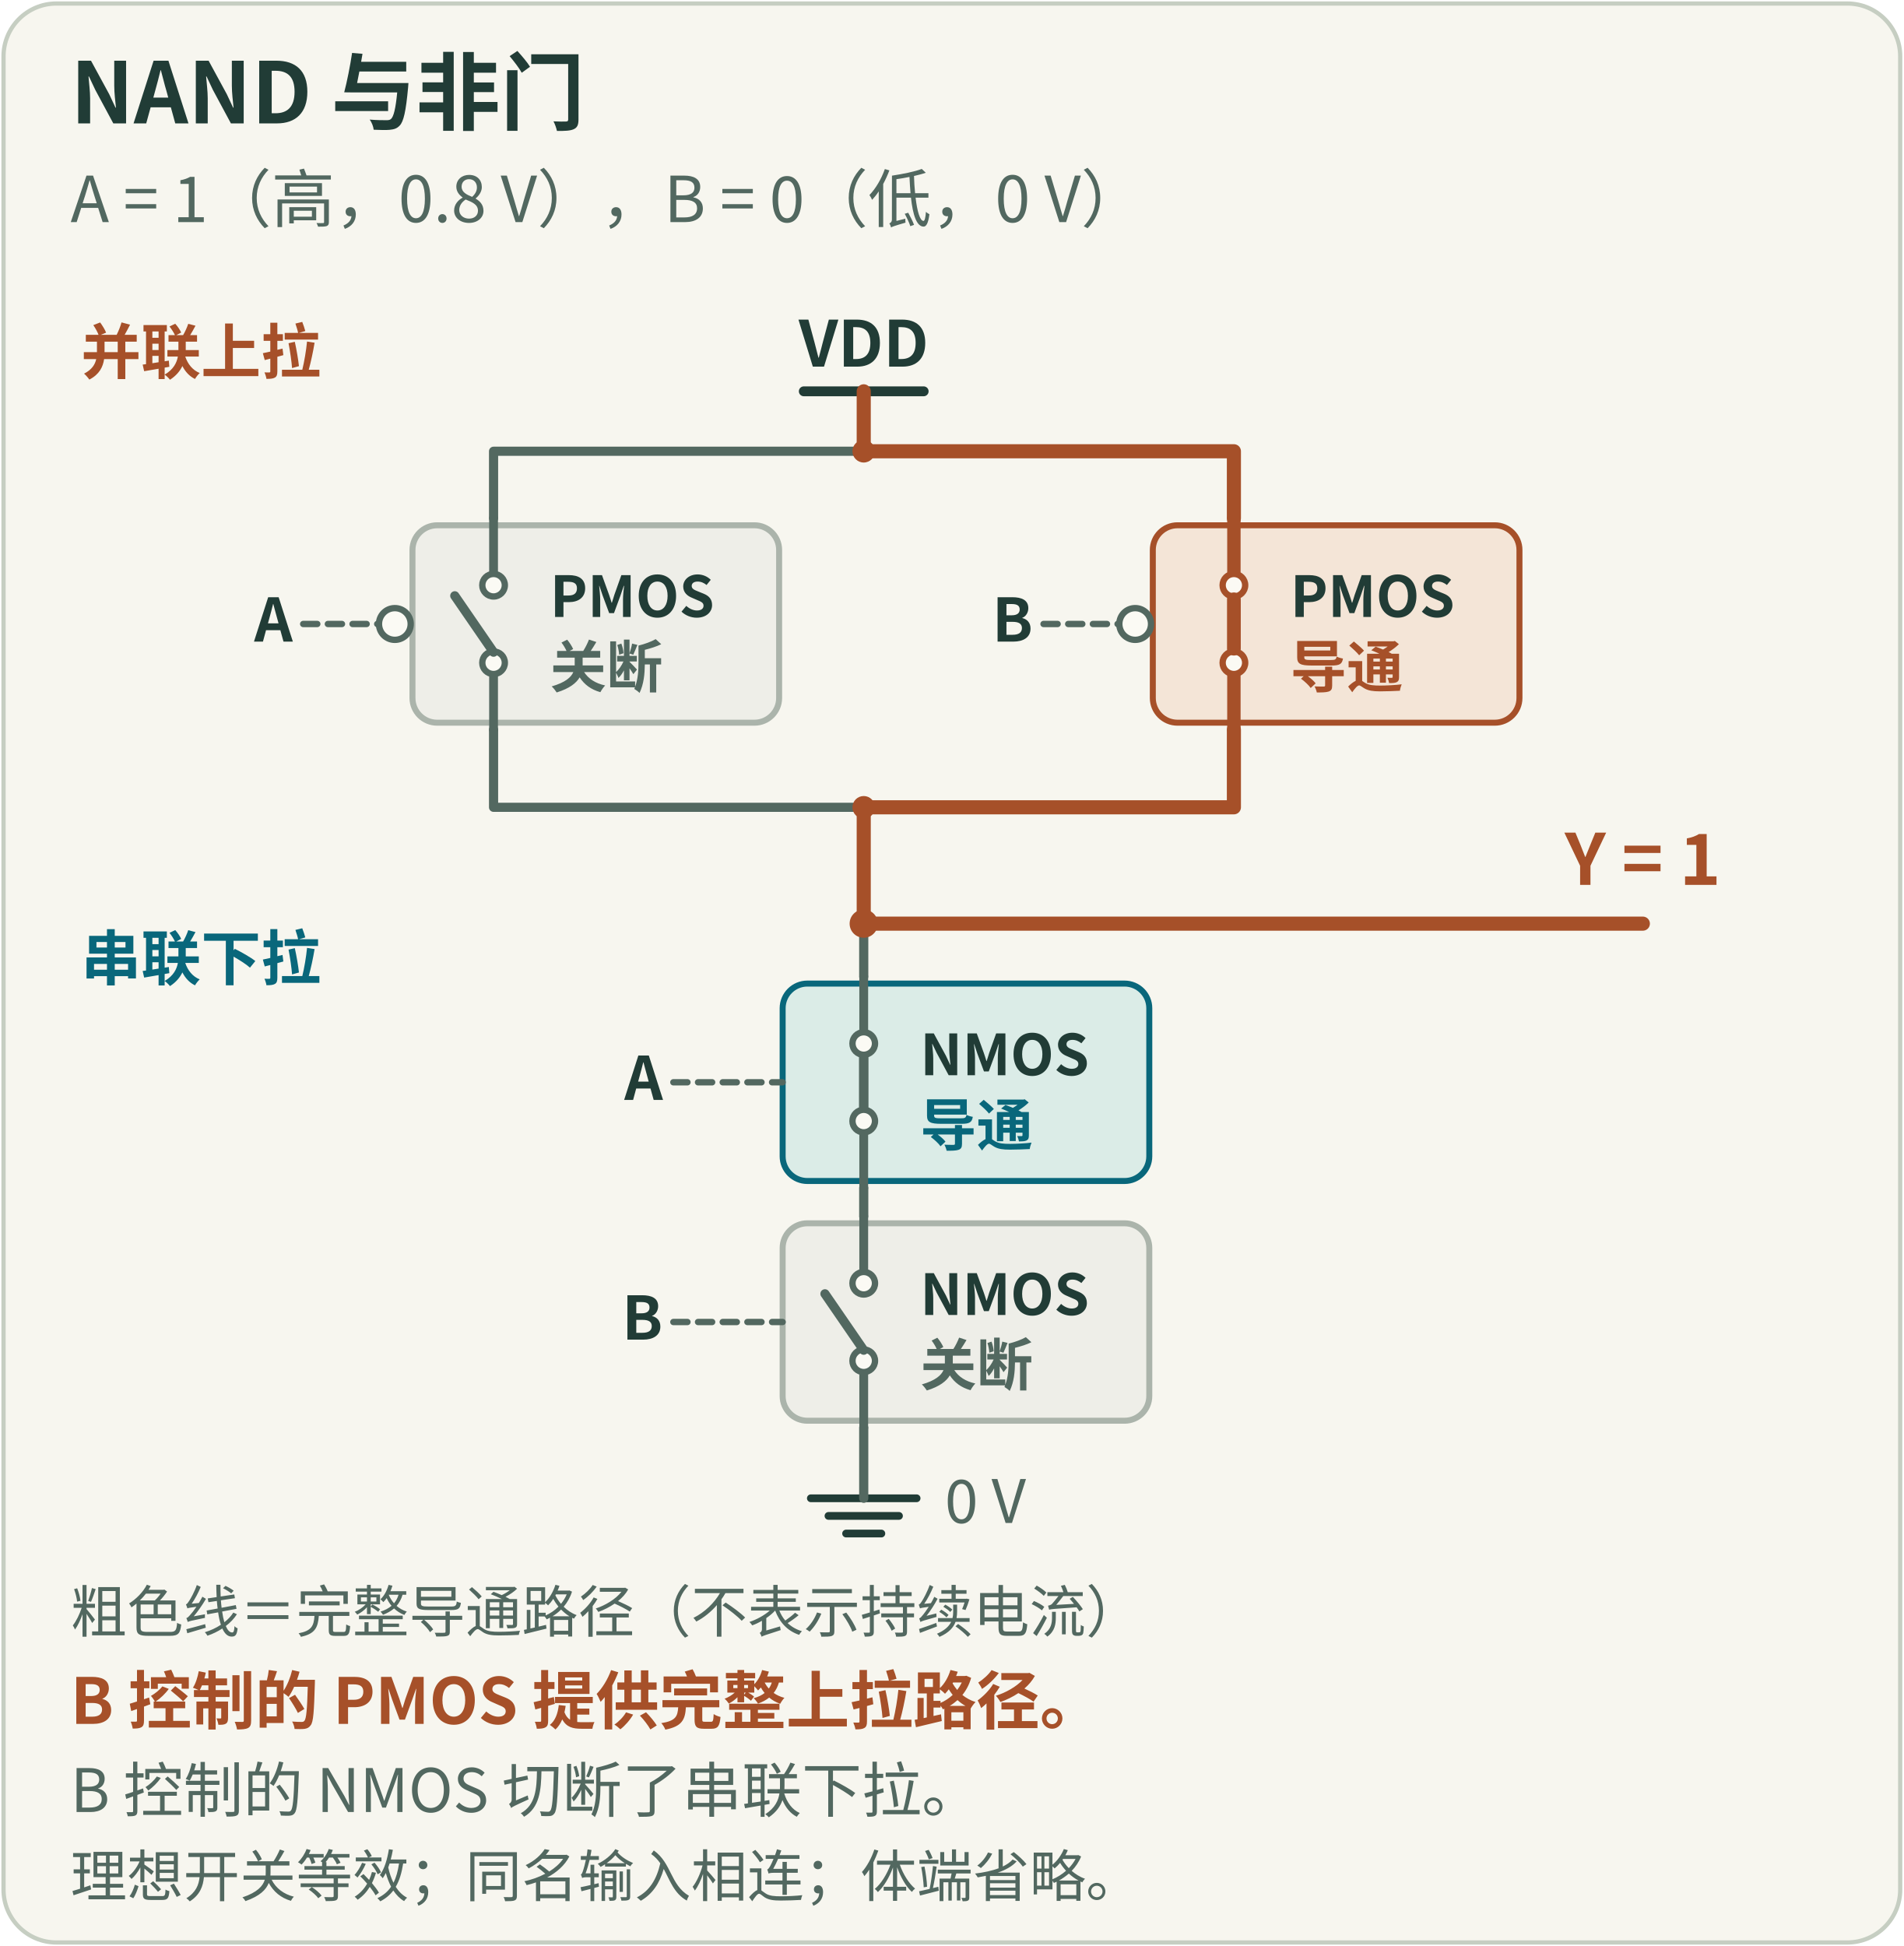
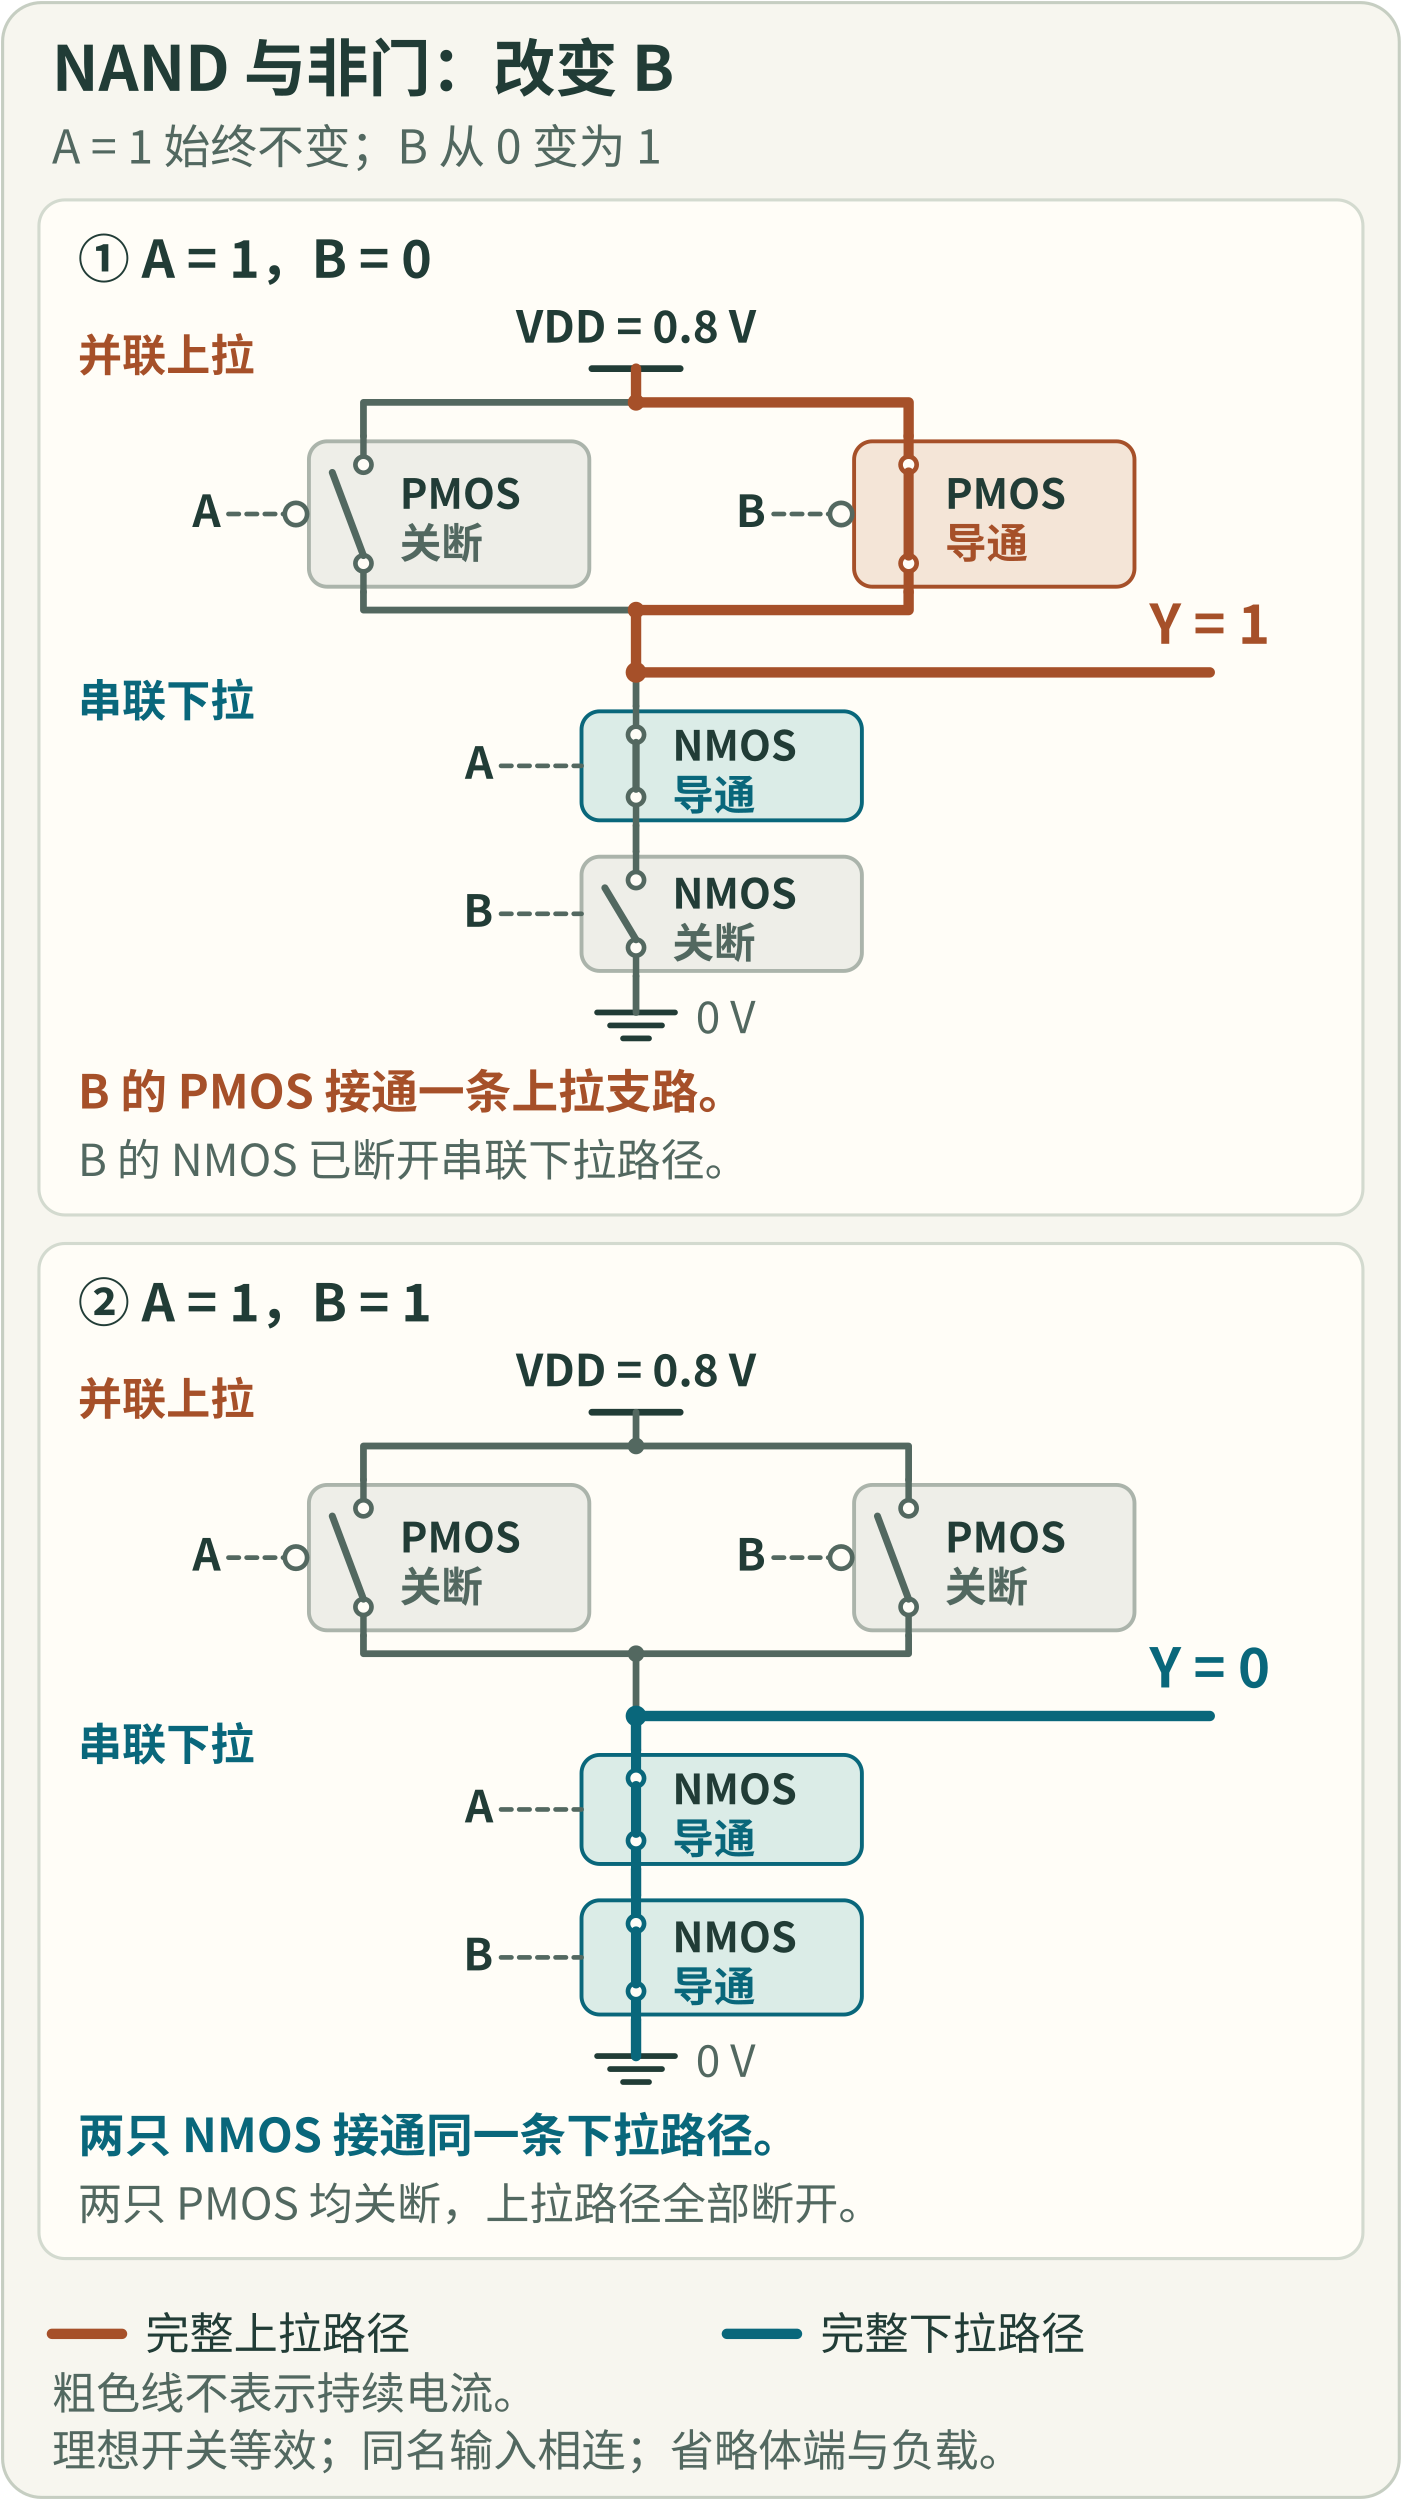
- <svg xmlns="http://www.w3.org/2000/svg" width="540" height="552" viewBox="0 0 540 552" xml:lang="zh-CN" role="img" aria-labelledby="title desc">
+ <svg xmlns="http://www.w3.org/2000/svg" width="540" height="963" viewBox="0 0 540 963" xml:lang="zh-CN" role="img" aria-labelledby="title desc">
  <defs>
-     <marker id="ink" markerWidth="7" markerHeight="7" refX="5.5" refY="3.5" orient="auto" markerUnits="userSpaceOnUse">
-       <path d="M0 0L6 3.5L0 7Z" fill="#213c36" />
-     </marker>
-     <marker id="muted" markerWidth="7" markerHeight="7" refX="5.5" refY="3.5" orient="auto" markerUnits="userSpaceOnUse">
-       <path d="M0 0L6 3.5L0 7Z" fill="#526860" />
-     </marker>
-     <marker id="teal" markerWidth="7" markerHeight="7" refX="5.5" refY="3.5" orient="auto" markerUnits="userSpaceOnUse">
-       <path d="M0 0L6 3.5L0 7Z" fill="#09677b" />
-     </marker>
-     <marker id="rust" markerWidth="7" markerHeight="7" refX="5.5" refY="3.5" orient="auto" markerUnits="userSpaceOnUse">
-       <path d="M0 0L6 3.5L0 7Z" fill="#a65029" />
+     <marker id="current" markerWidth="8" markerHeight="8" refX="7.2" refY="4" orient="auto">
+       <path d="M0 0L8 4L0 8Z" fill="#a65029" />
    </marker>
  </defs>
-   <rect x="1" y="1" width="538" height="550" rx="15" fill="#f7f6ef" stroke="#c6cec2" stroke-width="1.2" />
-   <g font-family="system-ui, 'Noto Sans CJK SC', 'Microsoft YaHei', sans-serif">
-     <text x="20" y="35" font-size="24" fill="#213c36" font-weight="700" text-anchor="start">NAND 与非门</text>
-     <text x="20" y="63" font-size="18" fill="#526860" font-weight="400" text-anchor="start">A = 1（高，0.8 V），B = 0（低，0 V）</text>
-     <text x="245" y="104" font-size="18" fill="#213c36" font-weight="700" text-anchor="middle">VDD</text>
-     <path d="M228 111H262" stroke="#213c36" stroke-width="2.8" fill="none" stroke-linecap="round" stroke-linejoin="round" />
-     <path d="M230 425H260M235 430H255M240 435H250" stroke="#213c36" stroke-width="2.2" fill="none" stroke-linecap="round" stroke-linejoin="round" />
-     <text x="268" y="432" font-size="17" fill="#526860" font-weight="400" text-anchor="start">0 V</text>
-     <path d="M245 111V128M140 128H350M140 128V147M350 128V147M140 207V229M350 207V229M140 229H350M245 229V262" stroke="#536860" stroke-width="2.6" fill="none" stroke-linecap="round" stroke-linejoin="round" />
-     <path d="M245 262V277M245 337V345M245 405V425" stroke="#536860" stroke-width="2.6" fill="none" stroke-linecap="round" stroke-linejoin="round" />
-     <path d="M245 262H466" stroke="#536860" stroke-width="2.6" fill="none" stroke-linecap="round" stroke-linejoin="round" />
-     <path d="M245 111V128H350V147M350 207V229H245V262H466" stroke="#a65029" stroke-width="4.0" fill="none" stroke-linecap="round" stroke-linejoin="round" />
-     <circle cx="245" cy="128" r="3.2" fill="#a65029" stroke="none" stroke-width="1.6" />
-     <circle cx="245" cy="229" r="3.2" fill="#a65029" stroke="none" stroke-width="1.6" />
-     <circle cx="245" cy="262" r="4" fill="#a65029" stroke="none" stroke-width="1.6" />
-     <rect x="117" y="149" width="104" height="56" rx="7" fill="#eeeee8" stroke="#abb4ab" stroke-width="1.7" />
-     <path d="M140 147V165" stroke="#536860" stroke-width="2.5" fill="none" stroke-linecap="round" stroke-linejoin="round" />
-     <path d="M140 189V207" stroke="#536860" stroke-width="2.5" fill="none" stroke-linecap="round" stroke-linejoin="round" />
-     <circle cx="140" cy="166" r="3.2" fill="#fbfaf4" stroke="#536860" stroke-width="1.8" />
-     <circle cx="140" cy="188" r="3.2" fill="#fbfaf4" stroke="#536860" stroke-width="1.8" />
-     <path d="M140 185L129 169" stroke="#526860" stroke-width="2.6" fill="none" stroke-linecap="round" stroke-linejoin="round" />
-     <path d="M86 177H107" stroke="#536860" stroke-width="1.8" fill="none" stroke-linecap="round" stroke-linejoin="round" stroke-dasharray="4 3" />
-     <circle cx="112" cy="177" r="4.5" fill="#fbfaf4" stroke="#536860" stroke-width="1.8" />
-     <text x="83" y="182" font-size="17" fill="#213c36" font-weight="650" text-anchor="end">A</text>
-     <text x="156" y="175" font-size="16" fill="#213c36" font-weight="700" text-anchor="start">PMOS</text>
-     <text x="156" y="195" font-size="16" fill="#526860" font-weight="650" text-anchor="start">关断</text>
-     <rect x="327" y="149" width="104" height="56" rx="7" fill="#f4e5d7" stroke="#a65029" stroke-width="1.7" />
-     <path d="M350 147V165" stroke="#a65029" stroke-width="3.8" fill="none" stroke-linecap="round" stroke-linejoin="round" />
-     <path d="M350 189V207" stroke="#a65029" stroke-width="3.8" fill="none" stroke-linecap="round" stroke-linejoin="round" />
-     <circle cx="350" cy="166" r="3.2" fill="#fbfaf4" stroke="#a65029" stroke-width="1.8" />
-     <circle cx="350" cy="188" r="3.2" fill="#fbfaf4" stroke="#a65029" stroke-width="1.8" />
-     <path d="M350 170V184" stroke="#a65029" stroke-width="3.9" fill="none" stroke-linecap="round" stroke-linejoin="round" />
-     <path d="M296 177H317" stroke="#536860" stroke-width="1.8" fill="none" stroke-linecap="round" stroke-linejoin="round" stroke-dasharray="4 3" />
-     <circle cx="322" cy="177" r="4.5" fill="#fbfaf4" stroke="#536860" stroke-width="1.8" />
-     <text x="293" y="182" font-size="17" fill="#213c36" font-weight="650" text-anchor="end">B</text>
-     <text x="366" y="175" font-size="16" fill="#213c36" font-weight="700" text-anchor="start">PMOS</text>
-     <text x="366" y="195" font-size="16" fill="#a65029" font-weight="650" text-anchor="start">导通</text>
-     <rect x="222" y="279" width="104" height="56" rx="7" fill="#dbece7" stroke="#09677b" stroke-width="1.7" />
-     <path d="M245 277V295" stroke="#536860" stroke-width="2.5" fill="none" stroke-linecap="round" stroke-linejoin="round" />
-     <path d="M245 319V337" stroke="#536860" stroke-width="2.5" fill="none" stroke-linecap="round" stroke-linejoin="round" />
-     <circle cx="245" cy="296" r="3.2" fill="#fbfaf4" stroke="#536860" stroke-width="1.8" />
-     <circle cx="245" cy="318" r="3.2" fill="#fbfaf4" stroke="#536860" stroke-width="1.8" />
-     <path d="M245 300V314" stroke="#536860" stroke-width="2.7" fill="none" stroke-linecap="round" stroke-linejoin="round" />
-     <path d="M191 307H222" stroke="#536860" stroke-width="1.8" fill="none" stroke-linecap="round" stroke-linejoin="round" stroke-dasharray="4 3" />
-     <text x="188" y="312" font-size="17" fill="#213c36" font-weight="650" text-anchor="end">A</text>
-     <text x="261" y="305" font-size="16" fill="#213c36" font-weight="700" text-anchor="start">NMOS</text>
-     <text x="261" y="325" font-size="16" fill="#09677b" font-weight="650" text-anchor="start">导通</text>
-     <rect x="222" y="347" width="104" height="56" rx="7" fill="#eeeee8" stroke="#abb4ab" stroke-width="1.7" />
-     <path d="M245 345V363" stroke="#536860" stroke-width="2.5" fill="none" stroke-linecap="round" stroke-linejoin="round" />
-     <path d="M245 387V405" stroke="#536860" stroke-width="2.5" fill="none" stroke-linecap="round" stroke-linejoin="round" />
-     <circle cx="245" cy="364" r="3.2" fill="#fbfaf4" stroke="#536860" stroke-width="1.8" />
-     <circle cx="245" cy="386" r="3.2" fill="#fbfaf4" stroke="#536860" stroke-width="1.8" />
-     <path d="M245 383L234 367" stroke="#526860" stroke-width="2.6" fill="none" stroke-linecap="round" stroke-linejoin="round" />
-     <path d="M191 375H222" stroke="#536860" stroke-width="1.8" fill="none" stroke-linecap="round" stroke-linejoin="round" stroke-dasharray="4 3" />
-     <text x="188" y="380" font-size="17" fill="#213c36" font-weight="650" text-anchor="end">B</text>
-     <text x="261" y="373" font-size="16" fill="#213c36" font-weight="700" text-anchor="start">NMOS</text>
-     <text x="261" y="393" font-size="16" fill="#526860" font-weight="650" text-anchor="start">关断</text>
-     <text x="23" y="106" font-size="17" fill="#a65029" font-weight="700" text-anchor="start">并联上拉</text>
-     <text x="23" y="278" font-size="17" fill="#09677b" font-weight="700" text-anchor="start">串联下拉</text>
-     <text x="466" y="251" font-size="20" fill="#a65029" font-weight="700" text-anchor="middle">Y = 1</text>
-     <text x="20" y="489" font-size="18" fill="#a65029" font-weight="700" text-anchor="start">B 控制的 PMOS 提供完整上拉路径。</text>
-     <text x="20" y="514" font-size="17" fill="#526860" font-weight="400" text-anchor="start">B 控制的 NMOS 切断了串联下拉。</text>
-     <text x="20" y="463" font-size="16" fill="#526860" font-weight="400" text-anchor="start">粗色线＝完整导通路径（不表示持续电流）</text>
-     <text x="20" y="538" font-size="16" fill="#526860" font-weight="400" text-anchor="start">理想开关等效；同名输入相连；体端省略。</text>
+   <rect x="1" y="1" width="538" height="961" rx="15" fill="#f7f6ef" stroke="#c6cec2" stroke-width="1.2" />
+   <g font-family="system-ui, 'Noto Sans CJK SC', 'Microsoft YaHei', sans-serif" fill="#213c36">
+     <text x="20" y="35" font-size="24" fill="#213c36" font-weight="700" text-anchor="start">NAND 与非门：改变 B</text>
+     <text x="20" y="63" font-size="18" fill="#526860" font-weight="400" text-anchor="start">A = 1 始终不变；B 从 0 变为 1</text>
+     <rect x="15" y="77" width="510" height="391" rx="10" fill="#fffdf7" stroke="#d3dacf" stroke-width="1.2" />
+     <text x="30" y="107" font-size="20" fill="#213c36" font-weight="700" text-anchor="start">① A = 1，B = 0</text>
+     <text x="245" y="132" font-size="17" fill="#213c36" font-weight="650" text-anchor="middle">VDD = 0.8 V</text>
+     <path d="M228 142H262" fill="none" stroke="#213c36" stroke-width="2.6" stroke-linecap="round" stroke-linejoin="round" />
+     <path d="M230 390H260M235 395H255M240 400H250" fill="none" stroke="#213c36" stroke-width="2.2" stroke-linecap="round" stroke-linejoin="round" />
+     <text x="268" y="398" font-size="17" fill="#526860" font-weight="400" text-anchor="start">0 V</text>
+     <path d="M245 142V155M140 155H350M140 155V168M350 155V168M140 228V235M350 228V235M140 235H350M245 235V259V272M245 318V328M245 376V390" fill="none" stroke="#536860" stroke-width="2.6" stroke-linecap="round" stroke-linejoin="round" />
+     <path d="M245 142V155H350V168M350 228V235H245V259" fill="none" stroke="#a65029" stroke-width="4" stroke-linecap="round" stroke-linejoin="round" />
+     <circle cx="245" cy="155" r="3.2" fill="#a65029" stroke="none" stroke-width="1.8" />
+     <circle cx="245" cy="235" r="3.2" fill="#a65029" stroke="none" stroke-width="1.8" />
+     <rect x="119" y="170" width="108" height="56" rx="7" fill="#eeeee8" stroke="#abb4ab" stroke-width="1.5" />
+     <path d="M140 168V179M140 217V228" fill="none" stroke="#536860" stroke-width="2.5" stroke-linecap="round" stroke-linejoin="round" />
+     <circle cx="140" cy="179" r="3.1" fill="#fffdf7" stroke="#536860" stroke-width="1.8" />
+     <circle cx="140" cy="217" r="3.1" fill="#fffdf7" stroke="#536860" stroke-width="1.8" />
+     <path d="M140 214L128 182" fill="none" stroke="#526860" stroke-width="2.7" stroke-linecap="round" stroke-linejoin="round" />
+     <path d="M88 198.0H109" fill="none" stroke="#536860" stroke-width="1.8" stroke-linecap="round" stroke-linejoin="round" stroke-dasharray="4 3" />
+     <circle cx="114" cy="198.0" r="4.3" fill="#fffdf7" stroke="#536860" stroke-width="1.8" />
+     <text x="85" y="203.0" font-size="17" fill="#213c36" font-weight="650" text-anchor="end">A</text>
+     <text x="154" y="196.0" font-size="16" fill="#213c36" font-weight="700" text-anchor="start">PMOS</text>
+     <text x="154" y="215.0" font-size="16" fill="#526860" font-weight="650" text-anchor="start">关断</text>
+     <rect x="329" y="170" width="108" height="56" rx="7" fill="#f4e5d7" stroke="#a65029" stroke-width="1.5" />
+     <path d="M350 168V179M350 217V228" fill="none" stroke="#a65029" stroke-width="3.9" stroke-linecap="round" stroke-linejoin="round" />
+     <circle cx="350" cy="179" r="3.1" fill="#fffdf7" stroke="#a65029" stroke-width="1.8" />
+     <circle cx="350" cy="217" r="3.1" fill="#fffdf7" stroke="#a65029" stroke-width="1.8" />
+     <path d="M350 182V214" fill="none" stroke="#a65029" stroke-width="3.9" stroke-linecap="round" stroke-linejoin="round" />
+     <path d="M298 198.0H319" fill="none" stroke="#536860" stroke-width="1.8" stroke-linecap="round" stroke-linejoin="round" stroke-dasharray="4 3" />
+     <circle cx="324" cy="198.0" r="4.3" fill="#fffdf7" stroke="#536860" stroke-width="1.8" />
+     <text x="295" y="203.0" font-size="17" fill="#213c36" font-weight="650" text-anchor="end">B</text>
+     <text x="364" y="196.0" font-size="16" fill="#213c36" font-weight="700" text-anchor="start">PMOS</text>
+     <text x="364" y="215.0" font-size="16" fill="#a65029" font-weight="650" text-anchor="start">导通</text>
+     <rect x="224" y="274" width="108" height="42" rx="7" fill="#dbece7" stroke="#09677b" stroke-width="1.5" />
+     <path d="M245 272V283M245 307V318" fill="none" stroke="#536860" stroke-width="2.5" stroke-linecap="round" stroke-linejoin="round" />
+     <circle cx="245" cy="283" r="3.1" fill="#fffdf7" stroke="#536860" stroke-width="1.8" />
+     <circle cx="245" cy="307" r="3.1" fill="#fffdf7" stroke="#536860" stroke-width="1.8" />
+     <path d="M245 286V304" fill="none" stroke="#536860" stroke-width="2.8" stroke-linecap="round" stroke-linejoin="round" />
+     <path d="M193 295.0H224" fill="none" stroke="#536860" stroke-width="1.8" stroke-linecap="round" stroke-linejoin="round" stroke-dasharray="4 3" />
+     <text x="190" y="300.0" font-size="17" fill="#213c36" font-weight="650" text-anchor="end">A</text>
+     <text x="259" y="293.0" font-size="16" fill="#213c36" font-weight="700" text-anchor="start">NMOS</text>
+     <text x="259" y="312.0" font-size="16" fill="#09677b" font-weight="650" text-anchor="start">导通</text>
+     <rect x="224" y="330" width="108" height="44" rx="7" fill="#eeeee8" stroke="#abb4ab" stroke-width="1.5" />
+     <path d="M245 328V339M245 365V376" fill="none" stroke="#536860" stroke-width="2.5" stroke-linecap="round" stroke-linejoin="round" />
+     <circle cx="245" cy="339" r="3.1" fill="#fffdf7" stroke="#536860" stroke-width="1.8" />
+     <circle cx="245" cy="365" r="3.1" fill="#fffdf7" stroke="#536860" stroke-width="1.8" />
+     <path d="M245 362L233 342" fill="none" stroke="#526860" stroke-width="2.7" stroke-linecap="round" stroke-linejoin="round" />
+     <path d="M193 352.0H224" fill="none" stroke="#536860" stroke-width="1.8" stroke-linecap="round" stroke-linejoin="round" stroke-dasharray="4 3" />
+     <text x="190" y="357.0" font-size="17" fill="#213c36" font-weight="650" text-anchor="end">B</text>
+     <text x="259" y="350.0" font-size="16" fill="#213c36" font-weight="700" text-anchor="start">NMOS</text>
+     <text x="259" y="369.0" font-size="16" fill="#526860" font-weight="650" text-anchor="start">关断</text>
+     <text x="30" y="143" font-size="17" fill="#a65029" font-weight="700" text-anchor="start">并联上拉</text>
+     <text x="30" y="276" font-size="17" fill="#09677b" font-weight="700" text-anchor="start">串联下拉</text>
+     <text x="30" y="427" font-size="18" fill="#a65029" font-weight="700" text-anchor="start">B 的 PMOS 接通一条上拉支路。</text>
+     <text x="30" y="453" font-size="17" fill="#526860" font-weight="400" text-anchor="start">B 的 NMOS 已断开串联下拉路径。</text>
+     <path d="M245 259H466" fill="none" stroke="#a65029" stroke-width="4" stroke-linecap="round" stroke-linejoin="round" />
+     <circle cx="245" cy="259" r="4" fill="#a65029" stroke="none" stroke-width="1.8" />
+     <text x="466" y="248" font-size="21" fill="#a65029" font-weight="700" text-anchor="middle">Y = 1</text>
+     <rect x="15" y="479" width="510" height="391" rx="10" fill="#fffdf7" stroke="#d3dacf" stroke-width="1.2" />
+     <text x="30" y="509" font-size="20" fill="#213c36" font-weight="700" text-anchor="start">② A = 1，B = 1</text>
+     <text x="245" y="534" font-size="17" fill="#213c36" font-weight="650" text-anchor="middle">VDD = 0.8 V</text>
+     <path d="M228 544H262" fill="none" stroke="#213c36" stroke-width="2.6" stroke-linecap="round" stroke-linejoin="round" />
+     <path d="M230 792H260M235 797H255M240 802H250" fill="none" stroke="#213c36" stroke-width="2.2" stroke-linecap="round" stroke-linejoin="round" />
+     <text x="268" y="800" font-size="17" fill="#526860" font-weight="400" text-anchor="start">0 V</text>
+     <path d="M245 544V557M140 557H350M140 557V570M350 557V570M140 630V637M350 630V637M140 637H350M245 637V661V674M245 720V730M245 778V792" fill="none" stroke="#536860" stroke-width="2.6" stroke-linecap="round" stroke-linejoin="round" />
+     <path d="M245 661V674M245 720V730M245 778V792" fill="none" stroke="#09677b" stroke-width="4" stroke-linecap="round" stroke-linejoin="round" />
+     <circle cx="245" cy="557" r="3.2" fill="#536860" stroke="none" stroke-width="1.8" />
+     <circle cx="245" cy="637" r="3.2" fill="#536860" stroke="none" stroke-width="1.8" />
+     <rect x="119" y="572" width="108" height="56" rx="7" fill="#eeeee8" stroke="#abb4ab" stroke-width="1.5" />
+     <path d="M140 570V581M140 619V630" fill="none" stroke="#536860" stroke-width="2.5" stroke-linecap="round" stroke-linejoin="round" />
+     <circle cx="140" cy="581" r="3.1" fill="#fffdf7" stroke="#536860" stroke-width="1.8" />
+     <circle cx="140" cy="619" r="3.1" fill="#fffdf7" stroke="#536860" stroke-width="1.8" />
+     <path d="M140 616L128 584" fill="none" stroke="#526860" stroke-width="2.7" stroke-linecap="round" stroke-linejoin="round" />
+     <path d="M88 600.0H109" fill="none" stroke="#536860" stroke-width="1.8" stroke-linecap="round" stroke-linejoin="round" stroke-dasharray="4 3" />
+     <circle cx="114" cy="600.0" r="4.3" fill="#fffdf7" stroke="#536860" stroke-width="1.8" />
+     <text x="85" y="605.0" font-size="17" fill="#213c36" font-weight="650" text-anchor="end">A</text>
+     <text x="154" y="598.0" font-size="16" fill="#213c36" font-weight="700" text-anchor="start">PMOS</text>
+     <text x="154" y="617.0" font-size="16" fill="#526860" font-weight="650" text-anchor="start">关断</text>
+     <rect x="329" y="572" width="108" height="56" rx="7" fill="#eeeee8" stroke="#abb4ab" stroke-width="1.5" />
+     <path d="M350 570V581M350 619V630" fill="none" stroke="#536860" stroke-width="2.5" stroke-linecap="round" stroke-linejoin="round" />
+     <circle cx="350" cy="581" r="3.1" fill="#fffdf7" stroke="#536860" stroke-width="1.8" />
+     <circle cx="350" cy="619" r="3.1" fill="#fffdf7" stroke="#536860" stroke-width="1.8" />
+     <path d="M350 616L338 584" fill="none" stroke="#526860" stroke-width="2.7" stroke-linecap="round" stroke-linejoin="round" />
+     <path d="M298 600.0H319" fill="none" stroke="#536860" stroke-width="1.8" stroke-linecap="round" stroke-linejoin="round" stroke-dasharray="4 3" />
+     <circle cx="324" cy="600.0" r="4.3" fill="#fffdf7" stroke="#536860" stroke-width="1.8" />
+     <text x="295" y="605.0" font-size="17" fill="#213c36" font-weight="650" text-anchor="end">B</text>
+     <text x="364" y="598.0" font-size="16" fill="#213c36" font-weight="700" text-anchor="start">PMOS</text>
+     <text x="364" y="617.0" font-size="16" fill="#526860" font-weight="650" text-anchor="start">关断</text>
+     <rect x="224" y="676" width="108" height="42" rx="7" fill="#dbece7" stroke="#09677b" stroke-width="1.5" />
+     <path d="M245 674V685M245 709V720" fill="none" stroke="#09677b" stroke-width="3.9" stroke-linecap="round" stroke-linejoin="round" />
+     <circle cx="245" cy="685" r="3.1" fill="#fffdf7" stroke="#09677b" stroke-width="1.8" />
+     <circle cx="245" cy="709" r="3.1" fill="#fffdf7" stroke="#09677b" stroke-width="1.8" />
+     <path d="M245 688V706" fill="none" stroke="#09677b" stroke-width="3.9" stroke-linecap="round" stroke-linejoin="round" />
+     <path d="M193 697.0H224" fill="none" stroke="#536860" stroke-width="1.8" stroke-linecap="round" stroke-linejoin="round" stroke-dasharray="4 3" />
+     <text x="190" y="702.0" font-size="17" fill="#213c36" font-weight="650" text-anchor="end">A</text>
+     <text x="259" y="695.0" font-size="16" fill="#213c36" font-weight="700" text-anchor="start">NMOS</text>
+     <text x="259" y="714.0" font-size="16" fill="#09677b" font-weight="650" text-anchor="start">导通</text>
+     <rect x="224" y="732" width="108" height="44" rx="7" fill="#dbece7" stroke="#09677b" stroke-width="1.5" />
+     <path d="M245 730V741M245 767V778" fill="none" stroke="#09677b" stroke-width="3.9" stroke-linecap="round" stroke-linejoin="round" />
+     <circle cx="245" cy="741" r="3.1" fill="#fffdf7" stroke="#09677b" stroke-width="1.8" />
+     <circle cx="245" cy="767" r="3.1" fill="#fffdf7" stroke="#09677b" stroke-width="1.8" />
+     <path d="M245 744V764" fill="none" stroke="#09677b" stroke-width="3.9" stroke-linecap="round" stroke-linejoin="round" />
+     <path d="M193 754.0H224" fill="none" stroke="#536860" stroke-width="1.8" stroke-linecap="round" stroke-linejoin="round" stroke-dasharray="4 3" />
+     <text x="190" y="759.0" font-size="17" fill="#213c36" font-weight="650" text-anchor="end">B</text>
+     <text x="259" y="752.0" font-size="16" fill="#213c36" font-weight="700" text-anchor="start">NMOS</text>
+     <text x="259" y="771.0" font-size="16" fill="#09677b" font-weight="650" text-anchor="start">导通</text>
+     <text x="30" y="545" font-size="17" fill="#a65029" font-weight="700" text-anchor="start">并联上拉</text>
+     <text x="30" y="678" font-size="17" fill="#09677b" font-weight="700" text-anchor="start">串联下拉</text>
+     <text x="30" y="829" font-size="18" fill="#09677b" font-weight="700" text-anchor="start">两只 NMOS 接通同一条下拉路径。</text>
+     <text x="30" y="855" font-size="17" fill="#526860" font-weight="400" text-anchor="start">两只 PMOS 均关断，上拉路径全部断开。</text>
+     <path d="M245 661H466" fill="none" stroke="#09677b" stroke-width="4" stroke-linecap="round" stroke-linejoin="round" />
+     <circle cx="245" cy="661" r="4" fill="#09677b" stroke="none" stroke-width="1.8" />
+     <text x="466" y="650" font-size="21" fill="#09677b" font-weight="700" text-anchor="middle">Y = 0</text>
+     <path d="M20 899H47" fill="none" stroke="#a65029" stroke-width="4" stroke-linecap="round" stroke-linejoin="round" />
+     <text x="56" y="905" font-size="17" fill="#213c36" font-weight="400" text-anchor="start">完整上拉路径</text>
+     <path d="M280 899H307" fill="none" stroke="#09677b" stroke-width="4" stroke-linecap="round" stroke-linejoin="round" />
+     <text x="316" y="905" font-size="17" fill="#213c36" font-weight="400" text-anchor="start">完整下拉路径</text>
+     <text x="20" y="928" font-size="17" fill="#526860" font-weight="400" text-anchor="start">粗色线不表示持续电流。</text>
+     <text x="20" y="950" font-size="17" fill="#526860" font-weight="400" text-anchor="start">理想开关等效；同名输入相连；省略体端与负载。</text>
  </g>
</svg>
